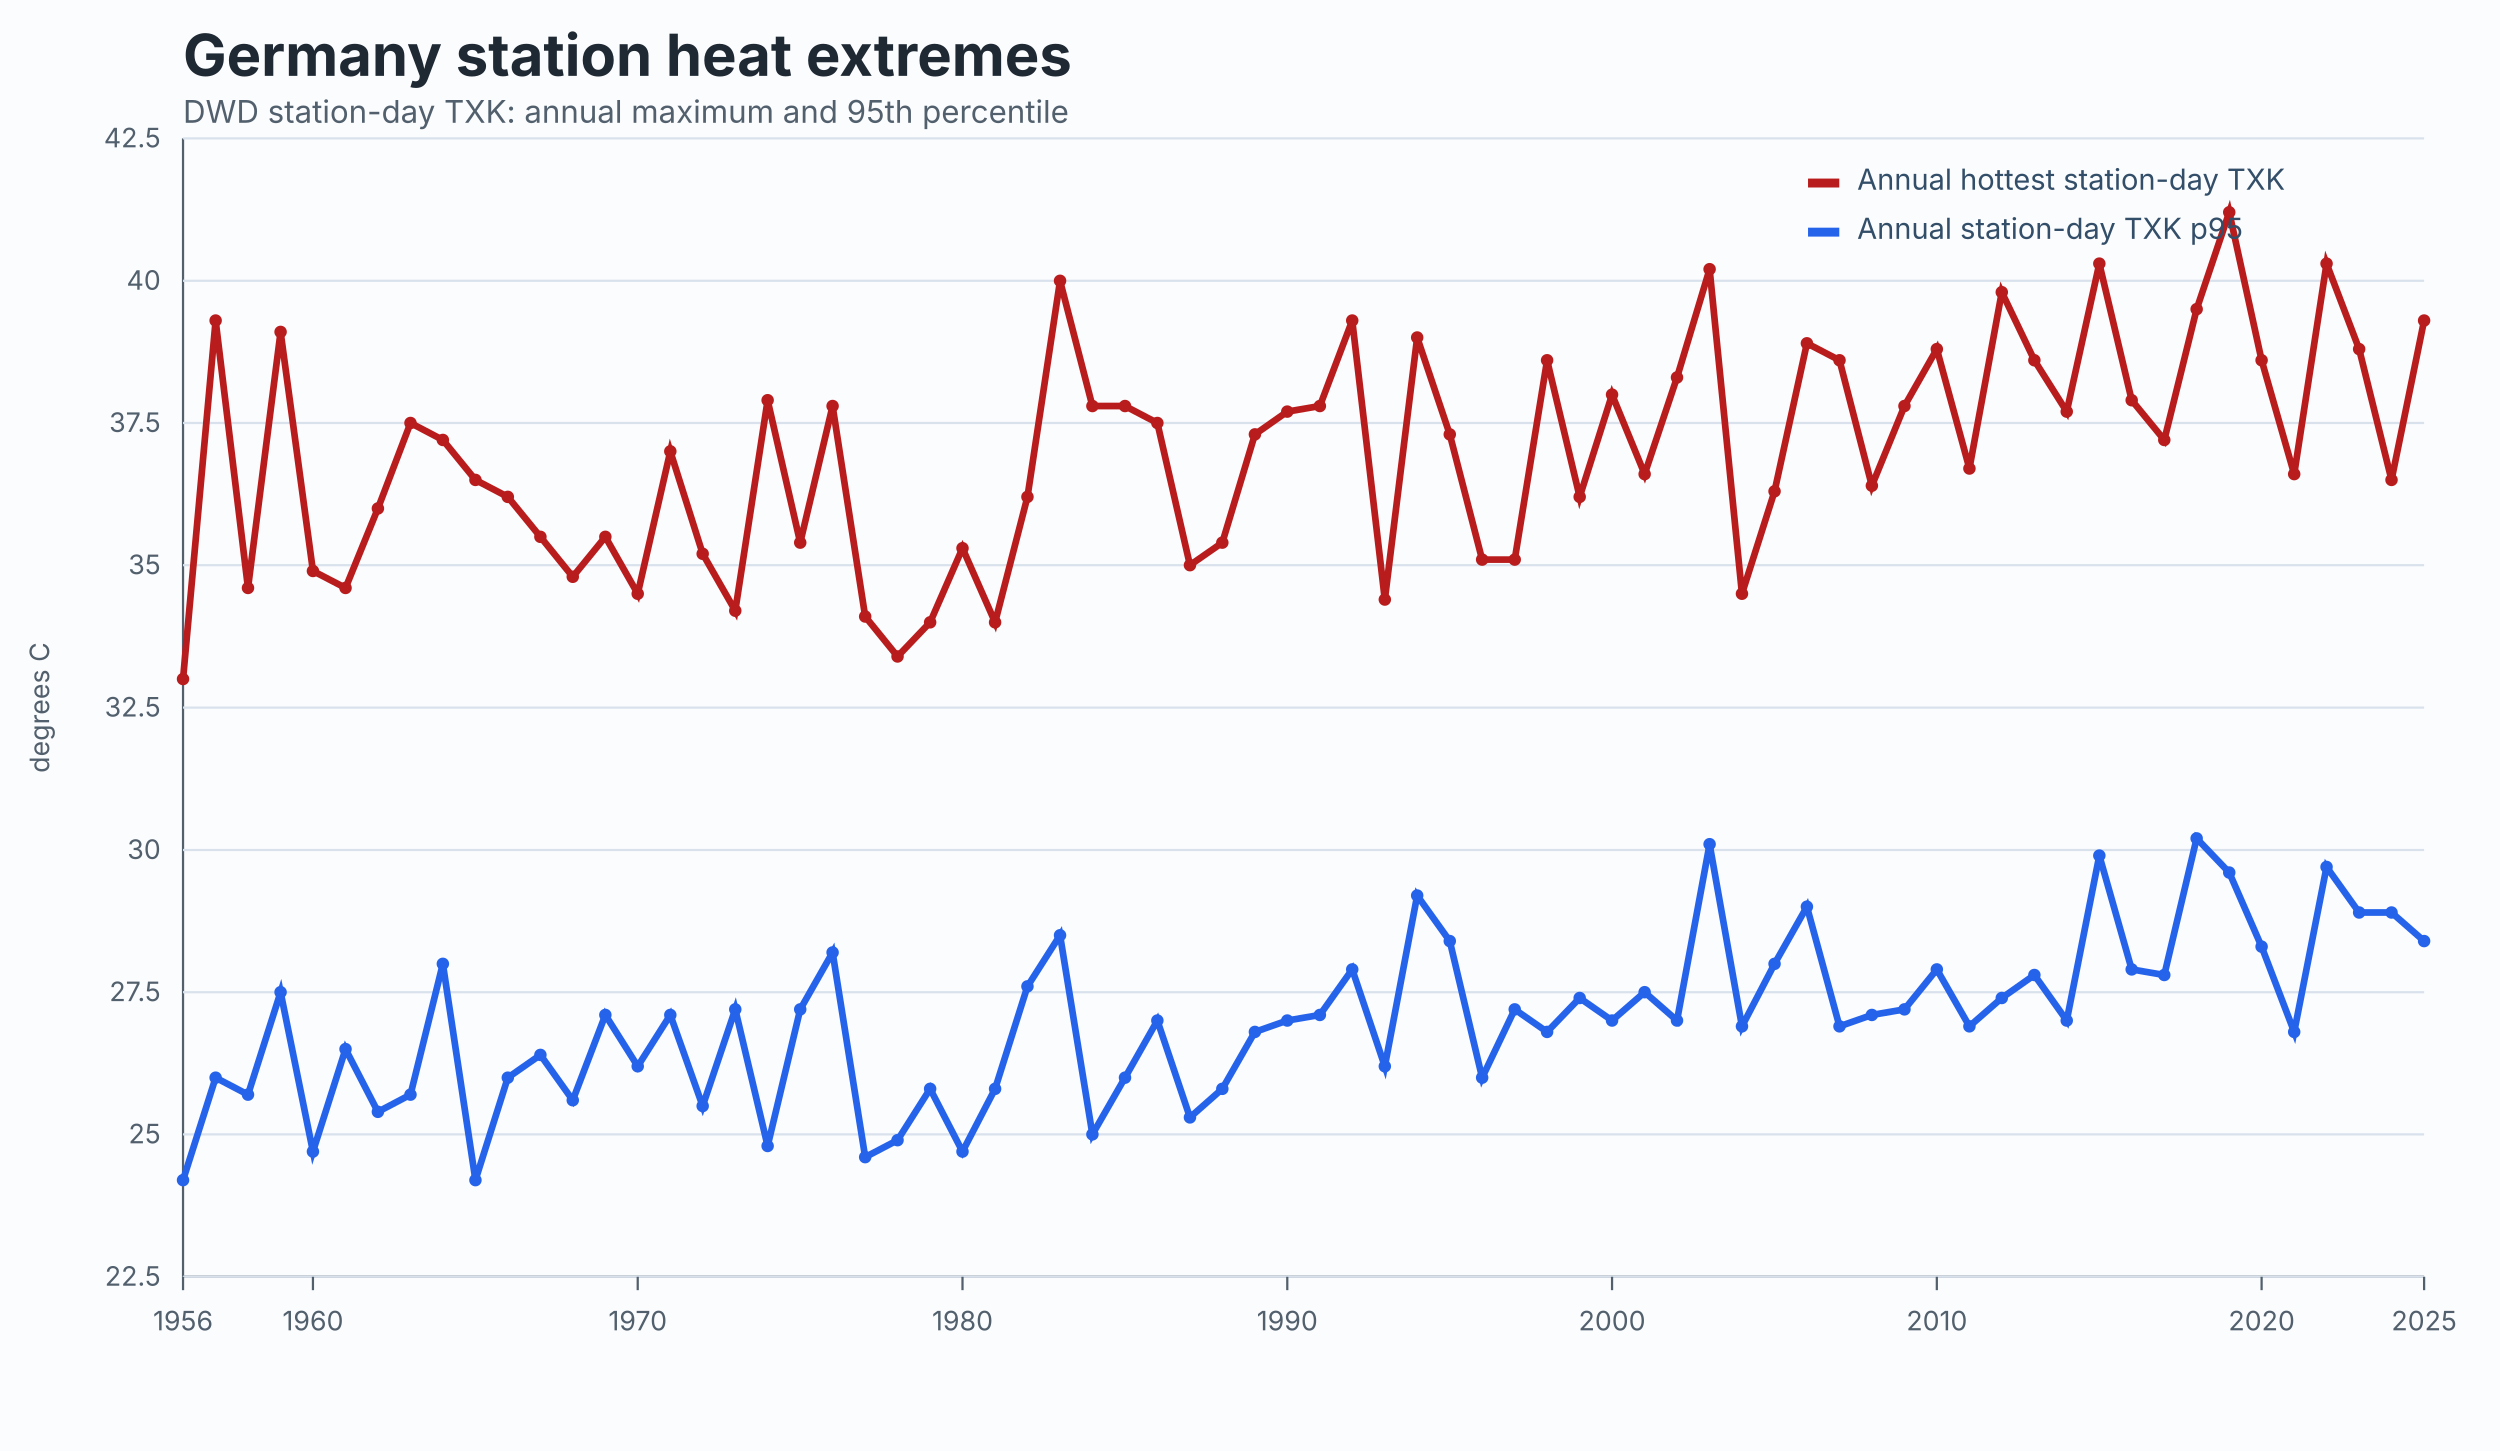
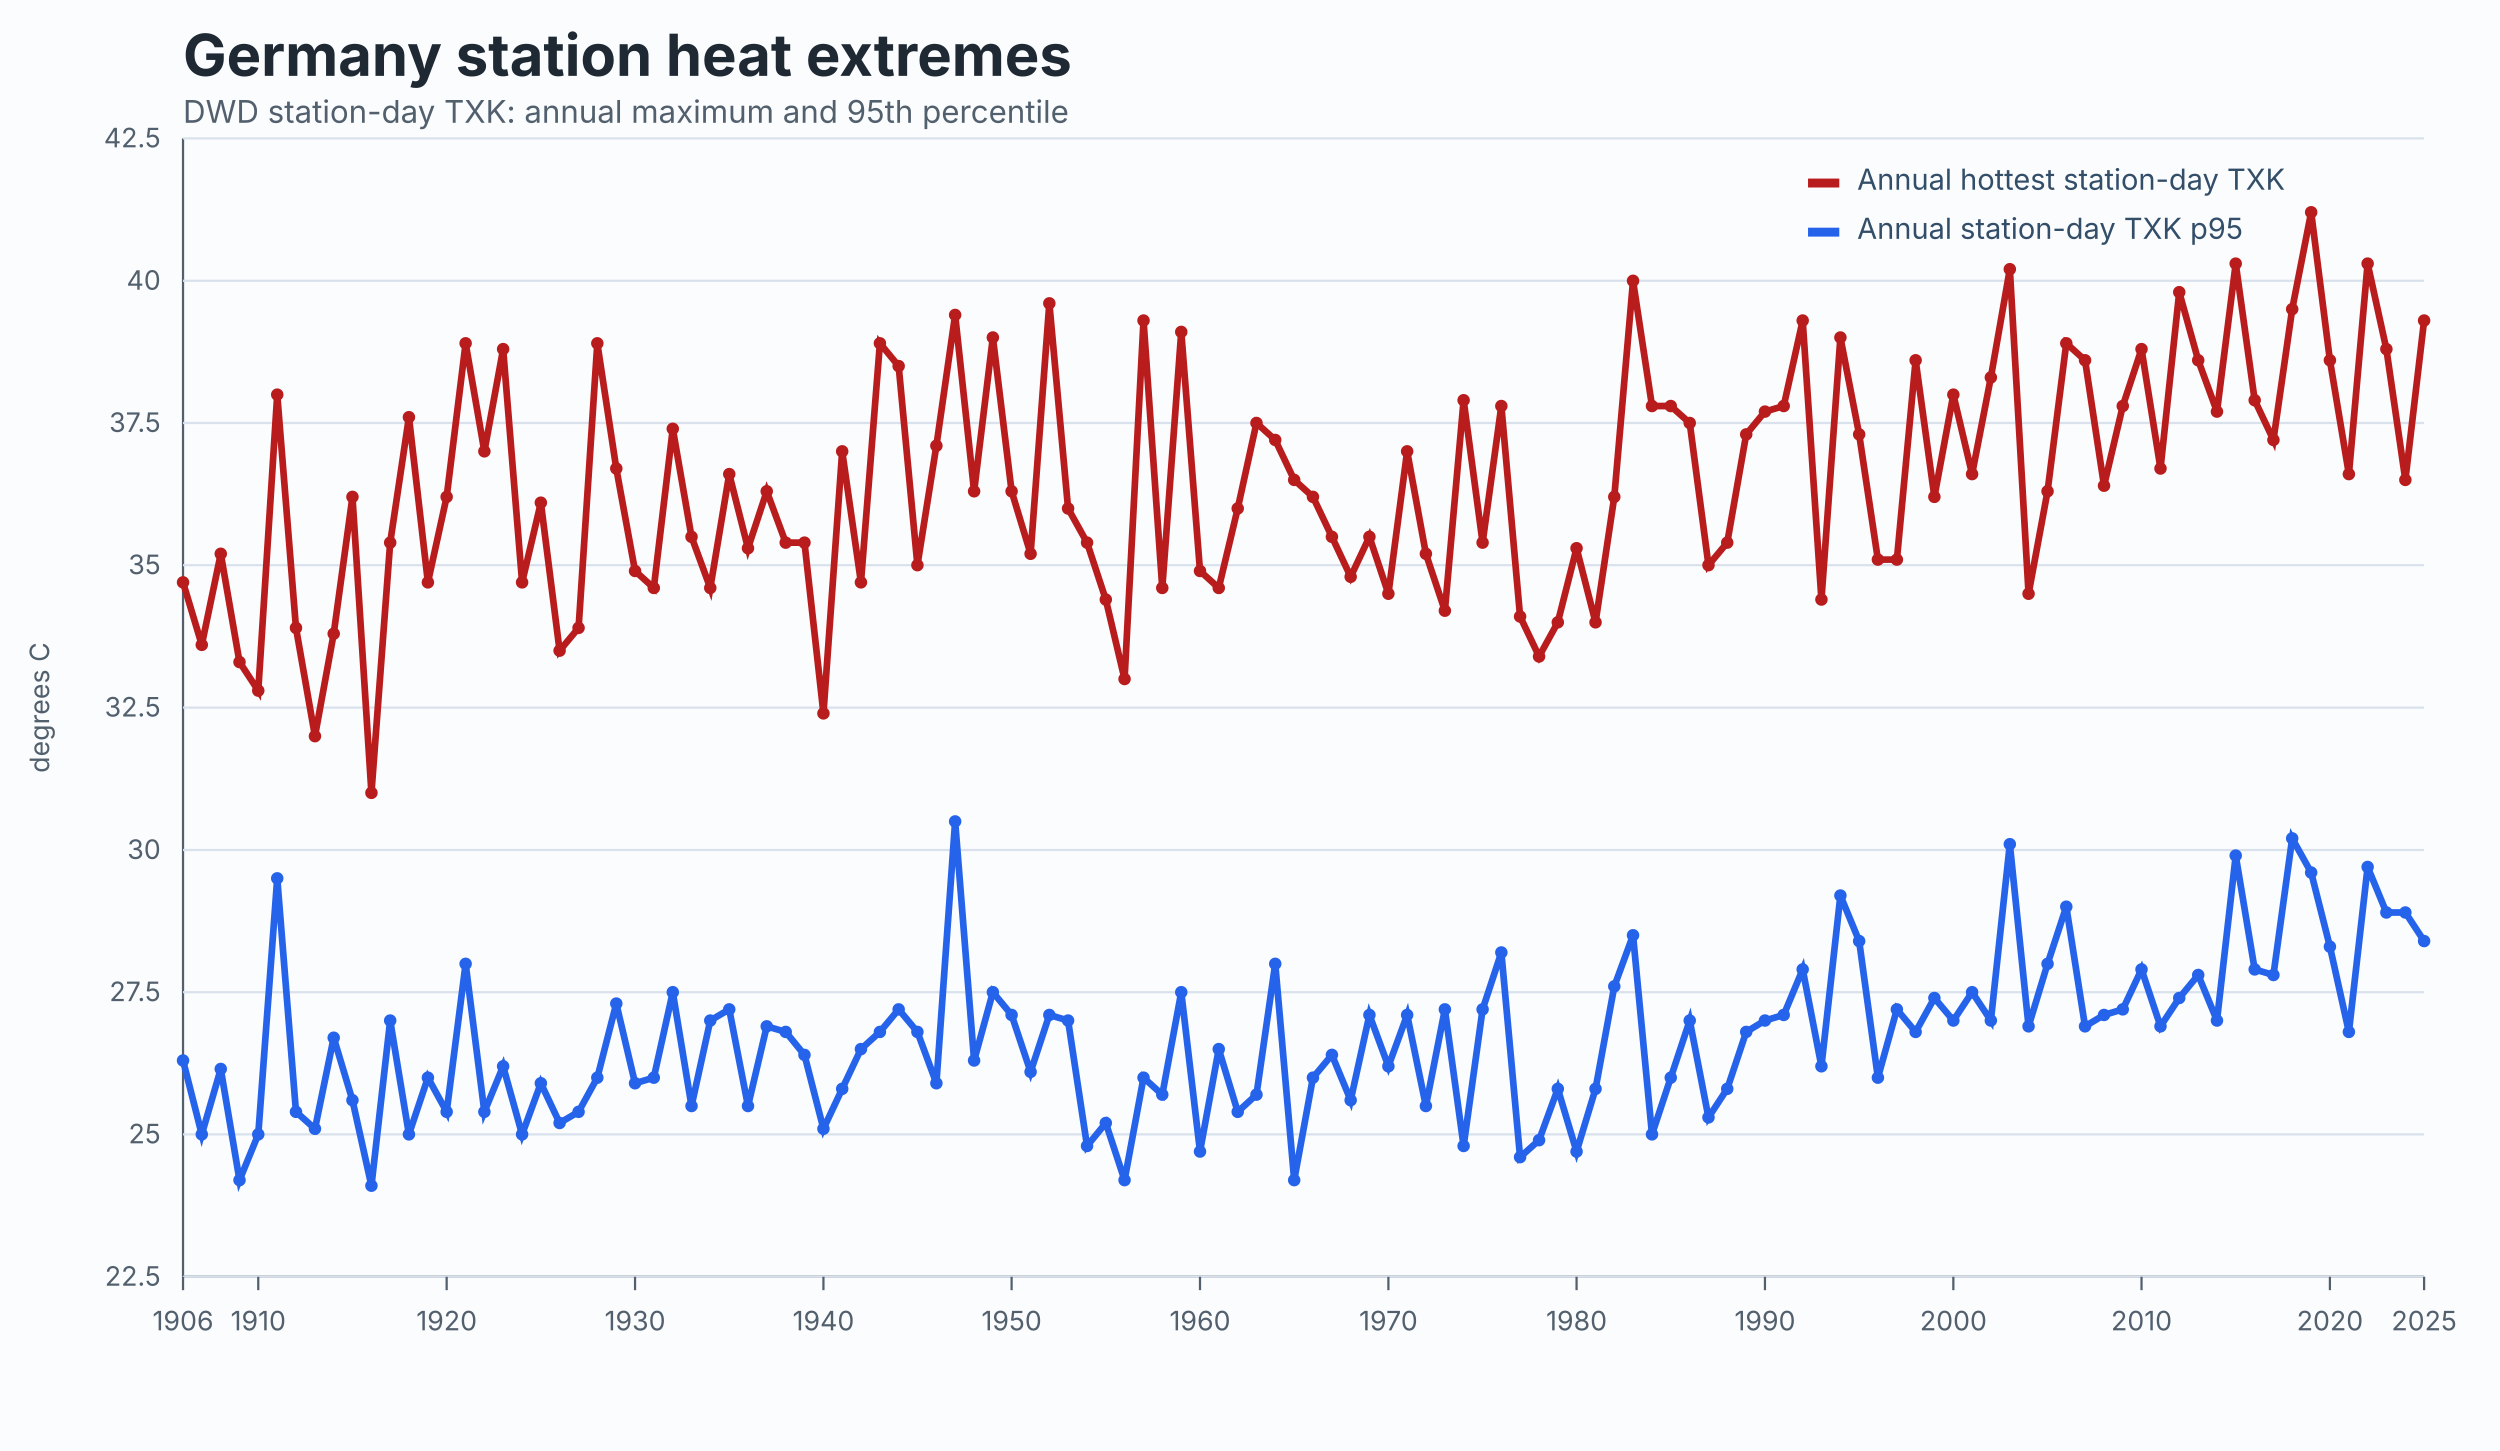
<svg xmlns="http://www.w3.org/2000/svg" width="1120" height="650" viewBox="0 0 1120 650">
  <style>
text{font-family:Inter,Segoe UI,Arial,sans-serif;fill:#1f2933}
.title{font-size:26px;font-weight:700}.subtitle{font-size:14px;fill:#52606d}
.axis{stroke:#52606d;stroke-width:1}.grid{stroke:#d9e2ec;stroke-width:1}
.tick{font-size:12px;fill:#52606d}.legend{font-size:13px;fill:#334e68}
</style>
  <rect width="1120" height="650" fill="#fbfcfe" />
  <text x="82" y="34" class="title">Germany station heat extremes</text>
  <text x="82" y="55" class="subtitle">DWD station-day TXK: annual maximum and 95th percentile</text>
  <line x1="82" y1="572" x2="1086" y2="572" class="axis" />
  <line x1="82" y1="62" x2="82" y2="572" class="axis" />
  <line x1="82" y1="572.0" x2="1086" y2="572.0" class="grid" />
  <text x="72" y="576.0" text-anchor="end" class="tick">22.5</text>
  <line x1="82" y1="508.2" x2="1086" y2="508.2" class="grid" />
  <text x="72" y="512.2" text-anchor="end" class="tick">25</text>
  <line x1="82" y1="444.5" x2="1086" y2="444.5" class="grid" />
  <text x="72" y="448.5" text-anchor="end" class="tick">27.5</text>
  <line x1="82" y1="380.8" x2="1086" y2="380.8" class="grid" />
  <text x="72" y="384.8" text-anchor="end" class="tick">30</text>
  <line x1="82" y1="317.0" x2="1086" y2="317.0" class="grid" />
  <text x="72" y="321.0" text-anchor="end" class="tick">32.5</text>
  <line x1="82" y1="253.2" x2="1086" y2="253.2" class="grid" />
  <text x="72" y="257.2" text-anchor="end" class="tick">35</text>
  <line x1="82" y1="189.5" x2="1086" y2="189.5" class="grid" />
  <text x="72" y="193.5" text-anchor="end" class="tick">37.5</text>
  <line x1="82" y1="125.8" x2="1086" y2="125.8" class="grid" />
  <text x="72" y="129.8" text-anchor="end" class="tick">40</text>
  <line x1="82" y1="62.0" x2="1086" y2="62.0" class="grid" />
  <text x="72" y="66.0" text-anchor="end" class="tick">42.5</text>
  <line x1="82.0" y1="572" x2="82.0" y2="578" class="axis" />
-   <text x="82.0" y="596" text-anchor="middle" class="tick">1956</text>
-   <line x1="140.2" y1="572" x2="140.2" y2="578" class="axis" />
-   <text x="140.2" y="596" text-anchor="middle" class="tick">1960</text>
-   <line x1="285.7" y1="572" x2="285.7" y2="578" class="axis" />
-   <text x="285.7" y="596" text-anchor="middle" class="tick">1970</text>
-   <line x1="431.2" y1="572" x2="431.2" y2="578" class="axis" />
-   <text x="431.2" y="596" text-anchor="middle" class="tick">1980</text>
-   <line x1="576.7" y1="572" x2="576.7" y2="578" class="axis" />
-   <text x="576.7" y="596" text-anchor="middle" class="tick">1990</text>
-   <line x1="722.2" y1="572" x2="722.2" y2="578" class="axis" />
-   <text x="722.2" y="596" text-anchor="middle" class="tick">2000</text>
-   <line x1="867.7" y1="572" x2="867.7" y2="578" class="axis" />
-   <text x="867.7" y="596" text-anchor="middle" class="tick">2010</text>
-   <line x1="1013.2" y1="572" x2="1013.2" y2="578" class="axis" />
-   <text x="1013.2" y="596" text-anchor="middle" class="tick">2020</text>
+   <text x="82.0" y="596" text-anchor="middle" class="tick">1906</text>
+   <line x1="115.7" y1="572" x2="115.7" y2="578" class="axis" />
+   <text x="115.7" y="596" text-anchor="middle" class="tick">1910</text>
+   <line x1="200.1" y1="572" x2="200.1" y2="578" class="axis" />
+   <text x="200.1" y="596" text-anchor="middle" class="tick">1920</text>
+   <line x1="284.5" y1="572" x2="284.5" y2="578" class="axis" />
+   <text x="284.5" y="596" text-anchor="middle" class="tick">1930</text>
+   <line x1="368.9" y1="572" x2="368.9" y2="578" class="axis" />
+   <text x="368.9" y="596" text-anchor="middle" class="tick">1940</text>
+   <line x1="453.2" y1="572" x2="453.2" y2="578" class="axis" />
+   <text x="453.2" y="596" text-anchor="middle" class="tick">1950</text>
+   <line x1="537.6" y1="572" x2="537.6" y2="578" class="axis" />
+   <text x="537.6" y="596" text-anchor="middle" class="tick">1960</text>
+   <line x1="622.0" y1="572" x2="622.0" y2="578" class="axis" />
+   <text x="622.0" y="596" text-anchor="middle" class="tick">1970</text>
+   <line x1="706.3" y1="572" x2="706.3" y2="578" class="axis" />
+   <text x="706.3" y="596" text-anchor="middle" class="tick">1980</text>
+   <line x1="790.7" y1="572" x2="790.7" y2="578" class="axis" />
+   <text x="790.7" y="596" text-anchor="middle" class="tick">1990</text>
+   <line x1="875.1" y1="572" x2="875.1" y2="578" class="axis" />
+   <text x="875.1" y="596" text-anchor="middle" class="tick">2000</text>
+   <line x1="959.4" y1="572" x2="959.4" y2="578" class="axis" />
+   <text x="959.4" y="596" text-anchor="middle" class="tick">2010</text>
+   <line x1="1043.8" y1="572" x2="1043.8" y2="578" class="axis" />
+   <text x="1043.8" y="596" text-anchor="middle" class="tick">2020</text>
  <line x1="1086.0" y1="572" x2="1086.0" y2="578" class="axis" />
  <text x="1086.0" y="596" text-anchor="middle" class="tick">2025</text>
  <text transform="translate(22 317.0) rotate(-90)" text-anchor="middle" class="tick">degrees C</text>
-   <polyline points="82.0,304.2 96.6,143.6 111.1,263.4 125.7,148.7 140.2,255.8 154.8,263.4 169.3,227.8 183.9,189.5 198.4,197.1 213.0,215.0 227.5,222.6 242.1,240.5 256.6,258.4 271.2,240.5 285.7,266.0 300.3,202.2 314.8,248.1 329.4,273.6 343.9,179.3 358.5,243.1 373.0,181.9 387.6,276.2 402.1,294.1 416.7,278.8 431.2,245.6 445.8,278.8 460.3,222.6 474.9,125.8 489.4,181.9 504.0,181.9 518.5,189.5 533.1,253.2 547.6,243.1 562.2,194.6 576.7,184.4 591.3,181.9 605.8,143.6 620.4,268.6 634.9,151.2 649.5,194.6 664.0,250.7 678.6,250.7 693.1,161.4 707.7,222.6 722.2,176.8 736.8,212.4 751.3,169.1 765.9,120.6 780.4,266.0 795.0,220.1 809.5,153.8 824.1,161.4 838.6,217.6 853.2,181.9 867.7,156.4 882.3,209.9 896.8,130.9 911.4,161.4 925.9,184.4 940.5,118.1 955.0,179.3 969.6,197.1 984.1,138.5 998.7,95.1 1013.2,161.4 1027.8,212.4 1042.3,118.1 1056.9,156.4 1071.4,215.0 1086.0,143.6" fill="none" stroke="#b91c1c" stroke-width="3" />
-   <circle cx="82.0" cy="304.2" r="2.8" fill="#b91c1c" />
-   <circle cx="96.6" cy="143.6" r="2.8" fill="#b91c1c" />
-   <circle cx="111.1" cy="263.4" r="2.8" fill="#b91c1c" />
-   <circle cx="125.7" cy="148.7" r="2.8" fill="#b91c1c" />
-   <circle cx="140.2" cy="255.8" r="2.8" fill="#b91c1c" />
-   <circle cx="154.8" cy="263.4" r="2.8" fill="#b91c1c" />
-   <circle cx="169.3" cy="227.8" r="2.8" fill="#b91c1c" />
-   <circle cx="183.9" cy="189.5" r="2.8" fill="#b91c1c" />
-   <circle cx="198.4" cy="197.1" r="2.8" fill="#b91c1c" />
-   <circle cx="213.0" cy="215.0" r="2.8" fill="#b91c1c" />
-   <circle cx="227.5" cy="222.6" r="2.8" fill="#b91c1c" />
-   <circle cx="242.1" cy="240.5" r="2.8" fill="#b91c1c" />
-   <circle cx="256.6" cy="258.4" r="2.8" fill="#b91c1c" />
-   <circle cx="271.2" cy="240.5" r="2.8" fill="#b91c1c" />
-   <circle cx="285.7" cy="266.0" r="2.8" fill="#b91c1c" />
-   <circle cx="300.3" cy="202.2" r="2.8" fill="#b91c1c" />
-   <circle cx="314.8" cy="248.1" r="2.8" fill="#b91c1c" />
-   <circle cx="329.4" cy="273.6" r="2.8" fill="#b91c1c" />
-   <circle cx="343.9" cy="179.3" r="2.8" fill="#b91c1c" />
-   <circle cx="358.5" cy="243.1" r="2.8" fill="#b91c1c" />
-   <circle cx="373.0" cy="181.9" r="2.8" fill="#b91c1c" />
-   <circle cx="387.6" cy="276.2" r="2.8" fill="#b91c1c" />
-   <circle cx="402.1" cy="294.1" r="2.8" fill="#b91c1c" />
-   <circle cx="416.7" cy="278.8" r="2.8" fill="#b91c1c" />
-   <circle cx="431.2" cy="245.6" r="2.8" fill="#b91c1c" />
-   <circle cx="445.8" cy="278.8" r="2.8" fill="#b91c1c" />
-   <circle cx="460.3" cy="222.6" r="2.8" fill="#b91c1c" />
-   <circle cx="474.9" cy="125.8" r="2.8" fill="#b91c1c" />
-   <circle cx="489.4" cy="181.9" r="2.8" fill="#b91c1c" />
-   <circle cx="504.0" cy="181.9" r="2.8" fill="#b91c1c" />
-   <circle cx="518.5" cy="189.5" r="2.8" fill="#b91c1c" />
-   <circle cx="533.1" cy="253.2" r="2.8" fill="#b91c1c" />
-   <circle cx="547.6" cy="243.1" r="2.8" fill="#b91c1c" />
-   <circle cx="562.2" cy="194.6" r="2.8" fill="#b91c1c" />
-   <circle cx="576.7" cy="184.4" r="2.8" fill="#b91c1c" />
-   <circle cx="591.3" cy="181.9" r="2.8" fill="#b91c1c" />
-   <circle cx="605.8" cy="143.6" r="2.8" fill="#b91c1c" />
-   <circle cx="620.4" cy="268.6" r="2.8" fill="#b91c1c" />
-   <circle cx="634.9" cy="151.2" r="2.8" fill="#b91c1c" />
-   <circle cx="649.5" cy="194.6" r="2.8" fill="#b91c1c" />
-   <circle cx="664.0" cy="250.7" r="2.8" fill="#b91c1c" />
-   <circle cx="678.6" cy="250.7" r="2.8" fill="#b91c1c" />
-   <circle cx="693.1" cy="161.4" r="2.8" fill="#b91c1c" />
-   <circle cx="707.7" cy="222.6" r="2.8" fill="#b91c1c" />
-   <circle cx="722.2" cy="176.8" r="2.8" fill="#b91c1c" />
-   <circle cx="736.8" cy="212.4" r="2.8" fill="#b91c1c" />
-   <circle cx="751.3" cy="169.1" r="2.8" fill="#b91c1c" />
-   <circle cx="765.9" cy="120.6" r="2.8" fill="#b91c1c" />
-   <circle cx="780.4" cy="266.0" r="2.8" fill="#b91c1c" />
-   <circle cx="795.0" cy="220.1" r="2.8" fill="#b91c1c" />
-   <circle cx="809.5" cy="153.8" r="2.8" fill="#b91c1c" />
-   <circle cx="824.1" cy="161.4" r="2.8" fill="#b91c1c" />
-   <circle cx="838.6" cy="217.6" r="2.8" fill="#b91c1c" />
-   <circle cx="853.2" cy="181.9" r="2.8" fill="#b91c1c" />
-   <circle cx="867.7" cy="156.4" r="2.8" fill="#b91c1c" />
-   <circle cx="882.3" cy="209.9" r="2.8" fill="#b91c1c" />
-   <circle cx="896.8" cy="130.9" r="2.8" fill="#b91c1c" />
-   <circle cx="911.4" cy="161.4" r="2.8" fill="#b91c1c" />
-   <circle cx="925.9" cy="184.4" r="2.8" fill="#b91c1c" />
-   <circle cx="940.5" cy="118.1" r="2.8" fill="#b91c1c" />
-   <circle cx="955.0" cy="179.3" r="2.8" fill="#b91c1c" />
-   <circle cx="969.6" cy="197.1" r="2.8" fill="#b91c1c" />
-   <circle cx="984.1" cy="138.5" r="2.8" fill="#b91c1c" />
-   <circle cx="998.7" cy="95.1" r="2.8" fill="#b91c1c" />
-   <circle cx="1013.2" cy="161.4" r="2.8" fill="#b91c1c" />
-   <circle cx="1027.8" cy="212.4" r="2.8" fill="#b91c1c" />
-   <circle cx="1042.3" cy="118.1" r="2.8" fill="#b91c1c" />
-   <circle cx="1056.9" cy="156.4" r="2.8" fill="#b91c1c" />
-   <circle cx="1071.4" cy="215.0" r="2.8" fill="#b91c1c" />
+   <polyline points="82.0,260.9 90.4,288.9 98.9,248.1 107.3,296.6 115.7,309.4 124.2,176.8 132.6,281.3 141.1,329.8 149.5,283.9 157.9,222.6 166.4,355.2 174.8,243.1 183.2,186.9 191.7,260.9 200.1,222.6 208.6,153.8 217.0,202.2 225.4,156.4 233.9,260.9 242.3,225.2 250.7,291.5 259.2,281.3 267.6,153.8 276.1,209.9 284.5,255.8 292.9,263.4 301.4,192.1 309.8,240.5 318.2,263.4 326.7,212.4 335.1,245.6 343.5,220.1 352.0,243.1 360.4,243.1 368.9,319.6 377.3,202.2 385.7,260.9 394.2,153.8 402.6,164.0 411.0,253.2 419.5,199.7 427.9,141.1 436.4,220.1 444.8,151.2 453.2,220.1 461.7,248.1 470.1,135.9 478.5,227.8 487.0,243.1 495.4,268.6 503.8,304.2 512.3,143.6 520.7,263.4 529.2,148.7 537.6,255.8 546.0,263.4 554.5,227.8 562.9,189.5 571.3,197.1 579.8,215.0 588.2,222.6 596.7,240.5 605.1,258.4 613.5,240.5 622.0,266.0 630.4,202.2 638.8,248.1 647.3,273.6 655.7,179.3 664.2,243.1 672.6,181.9 681.0,276.2 689.5,294.1 697.9,278.8 706.3,245.6 714.8,278.8 723.2,222.6 731.6,125.8 740.1,181.9 748.5,181.9 757.0,189.5 765.4,253.2 773.8,243.1 782.3,194.6 790.7,184.4 799.1,181.9 807.6,143.6 816.0,268.6 824.5,151.2 832.9,194.6 841.3,250.7 849.8,250.7 858.2,161.4 866.6,222.6 875.1,176.8 883.5,212.4 891.9,169.1 900.4,120.6 908.8,266.0 917.3,220.1 925.7,153.8 934.1,161.4 942.6,217.6 951.0,181.9 959.4,156.4 967.9,209.9 976.3,130.9 984.8,161.4 993.2,184.4 1001.6,118.1 1010.1,179.3 1018.5,197.1 1026.9,138.5 1035.4,95.1 1043.8,161.4 1052.3,212.4 1060.7,118.1 1069.1,156.4 1077.6,215.0 1086.0,143.6" fill="none" stroke="#b91c1c" stroke-width="3" />
+   <circle cx="82.0" cy="260.9" r="2.8" fill="#b91c1c" />
+   <circle cx="90.4" cy="288.9" r="2.8" fill="#b91c1c" />
+   <circle cx="98.9" cy="248.1" r="2.8" fill="#b91c1c" />
+   <circle cx="107.3" cy="296.6" r="2.8" fill="#b91c1c" />
+   <circle cx="115.7" cy="309.4" r="2.8" fill="#b91c1c" />
+   <circle cx="124.2" cy="176.8" r="2.8" fill="#b91c1c" />
+   <circle cx="132.6" cy="281.3" r="2.8" fill="#b91c1c" />
+   <circle cx="141.1" cy="329.8" r="2.8" fill="#b91c1c" />
+   <circle cx="149.5" cy="283.9" r="2.8" fill="#b91c1c" />
+   <circle cx="157.9" cy="222.6" r="2.8" fill="#b91c1c" />
+   <circle cx="166.4" cy="355.2" r="2.8" fill="#b91c1c" />
+   <circle cx="174.8" cy="243.1" r="2.8" fill="#b91c1c" />
+   <circle cx="183.2" cy="186.9" r="2.8" fill="#b91c1c" />
+   <circle cx="191.7" cy="260.9" r="2.8" fill="#b91c1c" />
+   <circle cx="200.1" cy="222.6" r="2.8" fill="#b91c1c" />
+   <circle cx="208.6" cy="153.8" r="2.8" fill="#b91c1c" />
+   <circle cx="217.0" cy="202.2" r="2.8" fill="#b91c1c" />
+   <circle cx="225.4" cy="156.4" r="2.8" fill="#b91c1c" />
+   <circle cx="233.9" cy="260.9" r="2.8" fill="#b91c1c" />
+   <circle cx="242.3" cy="225.2" r="2.8" fill="#b91c1c" />
+   <circle cx="250.7" cy="291.5" r="2.8" fill="#b91c1c" />
+   <circle cx="259.2" cy="281.3" r="2.8" fill="#b91c1c" />
+   <circle cx="267.6" cy="153.8" r="2.8" fill="#b91c1c" />
+   <circle cx="276.1" cy="209.9" r="2.8" fill="#b91c1c" />
+   <circle cx="284.5" cy="255.8" r="2.8" fill="#b91c1c" />
+   <circle cx="292.9" cy="263.4" r="2.8" fill="#b91c1c" />
+   <circle cx="301.4" cy="192.1" r="2.8" fill="#b91c1c" />
+   <circle cx="309.8" cy="240.5" r="2.8" fill="#b91c1c" />
+   <circle cx="318.2" cy="263.4" r="2.8" fill="#b91c1c" />
+   <circle cx="326.7" cy="212.4" r="2.8" fill="#b91c1c" />
+   <circle cx="335.1" cy="245.6" r="2.8" fill="#b91c1c" />
+   <circle cx="343.5" cy="220.1" r="2.8" fill="#b91c1c" />
+   <circle cx="352.0" cy="243.1" r="2.8" fill="#b91c1c" />
+   <circle cx="360.4" cy="243.1" r="2.8" fill="#b91c1c" />
+   <circle cx="368.9" cy="319.6" r="2.8" fill="#b91c1c" />
+   <circle cx="377.3" cy="202.2" r="2.8" fill="#b91c1c" />
+   <circle cx="385.7" cy="260.9" r="2.8" fill="#b91c1c" />
+   <circle cx="394.2" cy="153.8" r="2.8" fill="#b91c1c" />
+   <circle cx="402.6" cy="164.0" r="2.8" fill="#b91c1c" />
+   <circle cx="411.0" cy="253.2" r="2.8" fill="#b91c1c" />
+   <circle cx="419.5" cy="199.7" r="2.8" fill="#b91c1c" />
+   <circle cx="427.9" cy="141.1" r="2.8" fill="#b91c1c" />
+   <circle cx="436.4" cy="220.1" r="2.8" fill="#b91c1c" />
+   <circle cx="444.8" cy="151.2" r="2.8" fill="#b91c1c" />
+   <circle cx="453.2" cy="220.1" r="2.8" fill="#b91c1c" />
+   <circle cx="461.7" cy="248.1" r="2.8" fill="#b91c1c" />
+   <circle cx="470.1" cy="135.9" r="2.8" fill="#b91c1c" />
+   <circle cx="478.5" cy="227.8" r="2.8" fill="#b91c1c" />
+   <circle cx="487.0" cy="243.1" r="2.8" fill="#b91c1c" />
+   <circle cx="495.4" cy="268.6" r="2.8" fill="#b91c1c" />
+   <circle cx="503.8" cy="304.2" r="2.8" fill="#b91c1c" />
+   <circle cx="512.3" cy="143.6" r="2.8" fill="#b91c1c" />
+   <circle cx="520.7" cy="263.4" r="2.8" fill="#b91c1c" />
+   <circle cx="529.2" cy="148.7" r="2.8" fill="#b91c1c" />
+   <circle cx="537.6" cy="255.8" r="2.8" fill="#b91c1c" />
+   <circle cx="546.0" cy="263.4" r="2.8" fill="#b91c1c" />
+   <circle cx="554.5" cy="227.8" r="2.8" fill="#b91c1c" />
+   <circle cx="562.9" cy="189.5" r="2.8" fill="#b91c1c" />
+   <circle cx="571.3" cy="197.1" r="2.8" fill="#b91c1c" />
+   <circle cx="579.8" cy="215.0" r="2.8" fill="#b91c1c" />
+   <circle cx="588.2" cy="222.6" r="2.8" fill="#b91c1c" />
+   <circle cx="596.7" cy="240.5" r="2.8" fill="#b91c1c" />
+   <circle cx="605.1" cy="258.4" r="2.8" fill="#b91c1c" />
+   <circle cx="613.5" cy="240.5" r="2.8" fill="#b91c1c" />
+   <circle cx="622.0" cy="266.0" r="2.8" fill="#b91c1c" />
+   <circle cx="630.4" cy="202.2" r="2.8" fill="#b91c1c" />
+   <circle cx="638.8" cy="248.1" r="2.8" fill="#b91c1c" />
+   <circle cx="647.3" cy="273.6" r="2.8" fill="#b91c1c" />
+   <circle cx="655.7" cy="179.3" r="2.8" fill="#b91c1c" />
+   <circle cx="664.2" cy="243.1" r="2.8" fill="#b91c1c" />
+   <circle cx="672.6" cy="181.9" r="2.8" fill="#b91c1c" />
+   <circle cx="681.0" cy="276.2" r="2.8" fill="#b91c1c" />
+   <circle cx="689.5" cy="294.1" r="2.8" fill="#b91c1c" />
+   <circle cx="697.9" cy="278.8" r="2.8" fill="#b91c1c" />
+   <circle cx="706.3" cy="245.6" r="2.8" fill="#b91c1c" />
+   <circle cx="714.8" cy="278.8" r="2.8" fill="#b91c1c" />
+   <circle cx="723.2" cy="222.6" r="2.8" fill="#b91c1c" />
+   <circle cx="731.6" cy="125.8" r="2.8" fill="#b91c1c" />
+   <circle cx="740.1" cy="181.9" r="2.8" fill="#b91c1c" />
+   <circle cx="748.5" cy="181.9" r="2.8" fill="#b91c1c" />
+   <circle cx="757.0" cy="189.5" r="2.8" fill="#b91c1c" />
+   <circle cx="765.4" cy="253.2" r="2.8" fill="#b91c1c" />
+   <circle cx="773.8" cy="243.1" r="2.8" fill="#b91c1c" />
+   <circle cx="782.3" cy="194.6" r="2.8" fill="#b91c1c" />
+   <circle cx="790.7" cy="184.4" r="2.8" fill="#b91c1c" />
+   <circle cx="799.1" cy="181.9" r="2.8" fill="#b91c1c" />
+   <circle cx="807.6" cy="143.6" r="2.8" fill="#b91c1c" />
+   <circle cx="816.0" cy="268.6" r="2.8" fill="#b91c1c" />
+   <circle cx="824.5" cy="151.2" r="2.8" fill="#b91c1c" />
+   <circle cx="832.9" cy="194.6" r="2.8" fill="#b91c1c" />
+   <circle cx="841.3" cy="250.7" r="2.8" fill="#b91c1c" />
+   <circle cx="849.8" cy="250.7" r="2.8" fill="#b91c1c" />
+   <circle cx="858.2" cy="161.4" r="2.8" fill="#b91c1c" />
+   <circle cx="866.6" cy="222.6" r="2.8" fill="#b91c1c" />
+   <circle cx="875.1" cy="176.8" r="2.8" fill="#b91c1c" />
+   <circle cx="883.5" cy="212.4" r="2.8" fill="#b91c1c" />
+   <circle cx="891.9" cy="169.1" r="2.8" fill="#b91c1c" />
+   <circle cx="900.4" cy="120.6" r="2.8" fill="#b91c1c" />
+   <circle cx="908.8" cy="266.0" r="2.8" fill="#b91c1c" />
+   <circle cx="917.3" cy="220.1" r="2.8" fill="#b91c1c" />
+   <circle cx="925.7" cy="153.8" r="2.8" fill="#b91c1c" />
+   <circle cx="934.1" cy="161.4" r="2.8" fill="#b91c1c" />
+   <circle cx="942.6" cy="217.6" r="2.8" fill="#b91c1c" />
+   <circle cx="951.0" cy="181.9" r="2.8" fill="#b91c1c" />
+   <circle cx="959.4" cy="156.4" r="2.8" fill="#b91c1c" />
+   <circle cx="967.9" cy="209.9" r="2.8" fill="#b91c1c" />
+   <circle cx="976.3" cy="130.9" r="2.8" fill="#b91c1c" />
+   <circle cx="984.8" cy="161.4" r="2.8" fill="#b91c1c" />
+   <circle cx="993.2" cy="184.4" r="2.8" fill="#b91c1c" />
+   <circle cx="1001.6" cy="118.1" r="2.8" fill="#b91c1c" />
+   <circle cx="1010.1" cy="179.3" r="2.8" fill="#b91c1c" />
+   <circle cx="1018.5" cy="197.1" r="2.8" fill="#b91c1c" />
+   <circle cx="1026.9" cy="138.5" r="2.8" fill="#b91c1c" />
+   <circle cx="1035.4" cy="95.1" r="2.8" fill="#b91c1c" />
+   <circle cx="1043.8" cy="161.4" r="2.8" fill="#b91c1c" />
+   <circle cx="1052.3" cy="212.4" r="2.8" fill="#b91c1c" />
+   <circle cx="1060.7" cy="118.1" r="2.8" fill="#b91c1c" />
+   <circle cx="1069.1" cy="156.4" r="2.8" fill="#b91c1c" />
+   <circle cx="1077.6" cy="215.0" r="2.8" fill="#b91c1c" />
  <circle cx="1086.0" cy="143.6" r="2.8" fill="#b91c1c" />
  <rect x="810" y="80" width="14" height="4" fill="#b91c1c" />
  <text x="832" y="85" class="legend">Annual hottest station-day TXK</text>
-   <polyline points="82.0,528.7 96.6,482.8 111.1,490.4 125.7,444.5 140.2,515.9 154.8,470.0 169.3,498.1 183.9,490.4 198.4,431.8 213.0,528.7 227.5,482.8 242.1,472.6 256.6,492.9 271.2,454.7 285.7,477.7 300.3,454.7 314.8,495.5 329.4,452.2 343.9,513.4 358.5,452.2 373.0,426.7 387.6,518.4 402.1,510.8 416.7,487.8 431.2,515.9 445.8,487.8 460.3,441.9 474.9,419.0 489.4,508.2 504.0,482.8 518.5,457.2 533.1,500.6 547.6,487.8 562.2,462.3 576.7,457.2 591.3,454.7 605.8,434.3 620.4,477.7 634.9,401.2 649.5,421.6 664.0,482.8 678.6,452.2 693.1,462.3 707.7,447.1 722.2,457.2 736.8,444.5 751.3,457.2 765.9,378.2 780.4,459.8 795.0,431.8 809.5,406.2 824.1,459.8 838.6,454.7 853.2,452.2 867.7,434.3 882.3,459.8 896.8,447.1 911.4,436.8 925.9,457.2 940.5,383.3 955.0,434.3 969.6,436.8 984.1,375.6 998.7,390.9 1013.2,424.1 1027.8,462.3 1042.3,388.4 1056.9,408.8 1071.4,408.8 1086.0,421.6" fill="none" stroke="#2563eb" stroke-width="3" />
-   <circle cx="82.0" cy="528.7" r="2.8" fill="#2563eb" />
-   <circle cx="96.6" cy="482.8" r="2.8" fill="#2563eb" />
-   <circle cx="111.1" cy="490.4" r="2.8" fill="#2563eb" />
-   <circle cx="125.7" cy="444.5" r="2.8" fill="#2563eb" />
-   <circle cx="140.2" cy="515.9" r="2.8" fill="#2563eb" />
-   <circle cx="154.8" cy="470.0" r="2.8" fill="#2563eb" />
-   <circle cx="169.3" cy="498.1" r="2.8" fill="#2563eb" />
-   <circle cx="183.9" cy="490.4" r="2.8" fill="#2563eb" />
-   <circle cx="198.4" cy="431.8" r="2.8" fill="#2563eb" />
-   <circle cx="213.0" cy="528.7" r="2.8" fill="#2563eb" />
-   <circle cx="227.5" cy="482.8" r="2.8" fill="#2563eb" />
-   <circle cx="242.1" cy="472.6" r="2.8" fill="#2563eb" />
-   <circle cx="256.6" cy="492.9" r="2.8" fill="#2563eb" />
-   <circle cx="271.2" cy="454.7" r="2.8" fill="#2563eb" />
-   <circle cx="285.7" cy="477.7" r="2.8" fill="#2563eb" />
-   <circle cx="300.3" cy="454.7" r="2.8" fill="#2563eb" />
-   <circle cx="314.8" cy="495.5" r="2.8" fill="#2563eb" />
-   <circle cx="329.4" cy="452.2" r="2.8" fill="#2563eb" />
-   <circle cx="343.9" cy="513.4" r="2.8" fill="#2563eb" />
-   <circle cx="358.5" cy="452.2" r="2.8" fill="#2563eb" />
-   <circle cx="373.0" cy="426.7" r="2.8" fill="#2563eb" />
-   <circle cx="387.6" cy="518.4" r="2.8" fill="#2563eb" />
-   <circle cx="402.1" cy="510.8" r="2.8" fill="#2563eb" />
-   <circle cx="416.7" cy="487.8" r="2.8" fill="#2563eb" />
-   <circle cx="431.2" cy="515.9" r="2.8" fill="#2563eb" />
-   <circle cx="445.8" cy="487.8" r="2.8" fill="#2563eb" />
-   <circle cx="460.3" cy="441.9" r="2.8" fill="#2563eb" />
-   <circle cx="474.9" cy="419.0" r="2.8" fill="#2563eb" />
-   <circle cx="489.4" cy="508.2" r="2.8" fill="#2563eb" />
-   <circle cx="504.0" cy="482.8" r="2.8" fill="#2563eb" />
-   <circle cx="518.5" cy="457.2" r="2.8" fill="#2563eb" />
-   <circle cx="533.1" cy="500.6" r="2.8" fill="#2563eb" />
-   <circle cx="547.6" cy="487.8" r="2.8" fill="#2563eb" />
-   <circle cx="562.2" cy="462.3" r="2.8" fill="#2563eb" />
-   <circle cx="576.7" cy="457.2" r="2.8" fill="#2563eb" />
-   <circle cx="591.3" cy="454.7" r="2.8" fill="#2563eb" />
-   <circle cx="605.8" cy="434.3" r="2.8" fill="#2563eb" />
-   <circle cx="620.4" cy="477.7" r="2.8" fill="#2563eb" />
-   <circle cx="634.9" cy="401.2" r="2.8" fill="#2563eb" />
-   <circle cx="649.5" cy="421.6" r="2.8" fill="#2563eb" />
-   <circle cx="664.0" cy="482.8" r="2.8" fill="#2563eb" />
-   <circle cx="678.6" cy="452.2" r="2.8" fill="#2563eb" />
-   <circle cx="693.1" cy="462.3" r="2.8" fill="#2563eb" />
-   <circle cx="707.7" cy="447.1" r="2.8" fill="#2563eb" />
-   <circle cx="722.2" cy="457.2" r="2.8" fill="#2563eb" />
-   <circle cx="736.8" cy="444.5" r="2.8" fill="#2563eb" />
-   <circle cx="751.3" cy="457.2" r="2.8" fill="#2563eb" />
-   <circle cx="765.9" cy="378.2" r="2.8" fill="#2563eb" />
-   <circle cx="780.4" cy="459.8" r="2.8" fill="#2563eb" />
-   <circle cx="795.0" cy="431.8" r="2.8" fill="#2563eb" />
-   <circle cx="809.5" cy="406.2" r="2.8" fill="#2563eb" />
-   <circle cx="824.1" cy="459.8" r="2.8" fill="#2563eb" />
-   <circle cx="838.6" cy="454.7" r="2.8" fill="#2563eb" />
-   <circle cx="853.2" cy="452.2" r="2.8" fill="#2563eb" />
-   <circle cx="867.7" cy="434.3" r="2.8" fill="#2563eb" />
-   <circle cx="882.3" cy="459.8" r="2.8" fill="#2563eb" />
-   <circle cx="896.8" cy="447.1" r="2.8" fill="#2563eb" />
-   <circle cx="911.4" cy="436.8" r="2.8" fill="#2563eb" />
-   <circle cx="925.9" cy="457.2" r="2.8" fill="#2563eb" />
-   <circle cx="940.5" cy="383.3" r="2.8" fill="#2563eb" />
-   <circle cx="955.0" cy="434.3" r="2.8" fill="#2563eb" />
-   <circle cx="969.6" cy="436.8" r="2.8" fill="#2563eb" />
-   <circle cx="984.1" cy="375.6" r="2.8" fill="#2563eb" />
-   <circle cx="998.7" cy="390.9" r="2.8" fill="#2563eb" />
-   <circle cx="1013.2" cy="424.1" r="2.8" fill="#2563eb" />
-   <circle cx="1027.8" cy="462.3" r="2.8" fill="#2563eb" />
-   <circle cx="1042.3" cy="388.4" r="2.8" fill="#2563eb" />
-   <circle cx="1056.9" cy="408.8" r="2.8" fill="#2563eb" />
-   <circle cx="1071.4" cy="408.8" r="2.8" fill="#2563eb" />
+   <polyline points="82.0,475.1 90.4,508.2 98.9,478.9 107.3,528.7 115.7,508.2 124.2,393.5 132.6,498.1 141.1,505.7 149.5,464.9 157.9,492.9 166.4,531.2 174.8,457.2 183.2,508.2 191.7,482.8 200.1,498.1 208.6,431.8 217.0,498.1 225.4,477.7 233.9,508.2 242.3,485.3 250.7,503.1 259.2,498.1 267.6,482.8 276.1,449.6 284.5,485.3 292.9,482.8 301.4,444.5 309.8,495.5 318.2,457.2 326.7,452.2 335.1,495.5 343.5,459.8 352.0,462.3 360.4,472.6 368.9,505.7 377.3,487.8 385.7,470.0 394.2,462.3 402.6,452.2 411.0,462.3 419.5,485.3 427.9,368.0 436.4,475.1 444.8,444.5 453.2,454.7 461.7,480.2 470.1,454.7 478.5,457.2 487.0,513.4 495.4,503.1 503.8,528.7 512.3,482.8 520.7,490.4 529.2,444.5 537.6,515.9 546.0,470.0 554.5,498.1 562.9,490.4 571.3,431.8 579.8,528.7 588.2,482.8 596.7,472.6 605.1,492.9 613.5,454.7 622.0,477.7 630.4,454.7 638.8,495.5 647.3,452.2 655.7,513.4 664.2,452.2 672.6,426.7 681.0,518.4 689.5,510.8 697.9,487.8 706.3,515.9 714.8,487.8 723.2,441.9 731.6,419.0 740.1,508.2 748.5,482.8 757.0,457.2 765.4,500.6 773.8,487.8 782.3,462.3 790.7,457.2 799.1,454.7 807.6,434.3 816.0,477.7 824.5,401.2 832.9,421.6 841.3,482.8 849.8,452.2 858.2,462.3 866.6,447.1 875.1,457.2 883.5,444.5 891.9,457.2 900.4,378.2 908.8,459.8 917.3,431.8 925.7,406.2 934.1,459.8 942.6,454.7 951.0,452.2 959.4,434.3 967.9,459.8 976.3,447.1 984.8,436.8 993.2,457.2 1001.6,383.3 1010.1,434.3 1018.5,436.8 1026.9,375.6 1035.4,390.9 1043.8,424.1 1052.3,462.3 1060.7,388.4 1069.1,408.8 1077.6,408.8 1086.0,421.6" fill="none" stroke="#2563eb" stroke-width="3" />
+   <circle cx="82.0" cy="475.1" r="2.8" fill="#2563eb" />
+   <circle cx="90.4" cy="508.2" r="2.8" fill="#2563eb" />
+   <circle cx="98.9" cy="478.9" r="2.8" fill="#2563eb" />
+   <circle cx="107.3" cy="528.7" r="2.8" fill="#2563eb" />
+   <circle cx="115.7" cy="508.2" r="2.8" fill="#2563eb" />
+   <circle cx="124.2" cy="393.5" r="2.8" fill="#2563eb" />
+   <circle cx="132.6" cy="498.1" r="2.8" fill="#2563eb" />
+   <circle cx="141.1" cy="505.7" r="2.8" fill="#2563eb" />
+   <circle cx="149.5" cy="464.9" r="2.8" fill="#2563eb" />
+   <circle cx="157.9" cy="492.9" r="2.8" fill="#2563eb" />
+   <circle cx="166.4" cy="531.2" r="2.8" fill="#2563eb" />
+   <circle cx="174.8" cy="457.2" r="2.8" fill="#2563eb" />
+   <circle cx="183.2" cy="508.2" r="2.8" fill="#2563eb" />
+   <circle cx="191.7" cy="482.8" r="2.8" fill="#2563eb" />
+   <circle cx="200.1" cy="498.1" r="2.8" fill="#2563eb" />
+   <circle cx="208.6" cy="431.8" r="2.8" fill="#2563eb" />
+   <circle cx="217.0" cy="498.1" r="2.8" fill="#2563eb" />
+   <circle cx="225.4" cy="477.7" r="2.8" fill="#2563eb" />
+   <circle cx="233.9" cy="508.2" r="2.8" fill="#2563eb" />
+   <circle cx="242.3" cy="485.3" r="2.8" fill="#2563eb" />
+   <circle cx="250.7" cy="503.1" r="2.8" fill="#2563eb" />
+   <circle cx="259.2" cy="498.1" r="2.8" fill="#2563eb" />
+   <circle cx="267.6" cy="482.8" r="2.8" fill="#2563eb" />
+   <circle cx="276.1" cy="449.6" r="2.8" fill="#2563eb" />
+   <circle cx="284.5" cy="485.3" r="2.8" fill="#2563eb" />
+   <circle cx="292.9" cy="482.8" r="2.8" fill="#2563eb" />
+   <circle cx="301.4" cy="444.5" r="2.8" fill="#2563eb" />
+   <circle cx="309.8" cy="495.5" r="2.8" fill="#2563eb" />
+   <circle cx="318.2" cy="457.2" r="2.8" fill="#2563eb" />
+   <circle cx="326.7" cy="452.2" r="2.8" fill="#2563eb" />
+   <circle cx="335.1" cy="495.5" r="2.8" fill="#2563eb" />
+   <circle cx="343.5" cy="459.8" r="2.8" fill="#2563eb" />
+   <circle cx="352.0" cy="462.3" r="2.8" fill="#2563eb" />
+   <circle cx="360.4" cy="472.6" r="2.8" fill="#2563eb" />
+   <circle cx="368.9" cy="505.7" r="2.8" fill="#2563eb" />
+   <circle cx="377.3" cy="487.8" r="2.8" fill="#2563eb" />
+   <circle cx="385.7" cy="470.0" r="2.8" fill="#2563eb" />
+   <circle cx="394.2" cy="462.3" r="2.8" fill="#2563eb" />
+   <circle cx="402.6" cy="452.2" r="2.8" fill="#2563eb" />
+   <circle cx="411.0" cy="462.3" r="2.8" fill="#2563eb" />
+   <circle cx="419.5" cy="485.3" r="2.8" fill="#2563eb" />
+   <circle cx="427.9" cy="368.0" r="2.8" fill="#2563eb" />
+   <circle cx="436.4" cy="475.1" r="2.8" fill="#2563eb" />
+   <circle cx="444.8" cy="444.5" r="2.8" fill="#2563eb" />
+   <circle cx="453.2" cy="454.7" r="2.8" fill="#2563eb" />
+   <circle cx="461.7" cy="480.2" r="2.8" fill="#2563eb" />
+   <circle cx="470.1" cy="454.7" r="2.8" fill="#2563eb" />
+   <circle cx="478.5" cy="457.2" r="2.8" fill="#2563eb" />
+   <circle cx="487.0" cy="513.4" r="2.8" fill="#2563eb" />
+   <circle cx="495.4" cy="503.1" r="2.8" fill="#2563eb" />
+   <circle cx="503.8" cy="528.7" r="2.8" fill="#2563eb" />
+   <circle cx="512.3" cy="482.8" r="2.8" fill="#2563eb" />
+   <circle cx="520.7" cy="490.4" r="2.8" fill="#2563eb" />
+   <circle cx="529.2" cy="444.5" r="2.8" fill="#2563eb" />
+   <circle cx="537.6" cy="515.9" r="2.8" fill="#2563eb" />
+   <circle cx="546.0" cy="470.0" r="2.8" fill="#2563eb" />
+   <circle cx="554.5" cy="498.1" r="2.8" fill="#2563eb" />
+   <circle cx="562.9" cy="490.4" r="2.8" fill="#2563eb" />
+   <circle cx="571.3" cy="431.8" r="2.8" fill="#2563eb" />
+   <circle cx="579.8" cy="528.7" r="2.8" fill="#2563eb" />
+   <circle cx="588.2" cy="482.8" r="2.8" fill="#2563eb" />
+   <circle cx="596.7" cy="472.6" r="2.8" fill="#2563eb" />
+   <circle cx="605.1" cy="492.9" r="2.8" fill="#2563eb" />
+   <circle cx="613.5" cy="454.7" r="2.8" fill="#2563eb" />
+   <circle cx="622.0" cy="477.7" r="2.8" fill="#2563eb" />
+   <circle cx="630.4" cy="454.7" r="2.8" fill="#2563eb" />
+   <circle cx="638.8" cy="495.5" r="2.8" fill="#2563eb" />
+   <circle cx="647.3" cy="452.2" r="2.8" fill="#2563eb" />
+   <circle cx="655.7" cy="513.4" r="2.8" fill="#2563eb" />
+   <circle cx="664.2" cy="452.2" r="2.8" fill="#2563eb" />
+   <circle cx="672.6" cy="426.7" r="2.8" fill="#2563eb" />
+   <circle cx="681.0" cy="518.4" r="2.8" fill="#2563eb" />
+   <circle cx="689.5" cy="510.8" r="2.8" fill="#2563eb" />
+   <circle cx="697.9" cy="487.8" r="2.8" fill="#2563eb" />
+   <circle cx="706.3" cy="515.9" r="2.8" fill="#2563eb" />
+   <circle cx="714.8" cy="487.8" r="2.8" fill="#2563eb" />
+   <circle cx="723.2" cy="441.9" r="2.8" fill="#2563eb" />
+   <circle cx="731.6" cy="419.0" r="2.8" fill="#2563eb" />
+   <circle cx="740.1" cy="508.2" r="2.8" fill="#2563eb" />
+   <circle cx="748.5" cy="482.8" r="2.8" fill="#2563eb" />
+   <circle cx="757.0" cy="457.2" r="2.8" fill="#2563eb" />
+   <circle cx="765.4" cy="500.6" r="2.8" fill="#2563eb" />
+   <circle cx="773.8" cy="487.8" r="2.8" fill="#2563eb" />
+   <circle cx="782.3" cy="462.3" r="2.8" fill="#2563eb" />
+   <circle cx="790.7" cy="457.2" r="2.8" fill="#2563eb" />
+   <circle cx="799.1" cy="454.7" r="2.8" fill="#2563eb" />
+   <circle cx="807.6" cy="434.3" r="2.8" fill="#2563eb" />
+   <circle cx="816.0" cy="477.7" r="2.8" fill="#2563eb" />
+   <circle cx="824.5" cy="401.2" r="2.8" fill="#2563eb" />
+   <circle cx="832.9" cy="421.6" r="2.8" fill="#2563eb" />
+   <circle cx="841.3" cy="482.8" r="2.8" fill="#2563eb" />
+   <circle cx="849.8" cy="452.2" r="2.8" fill="#2563eb" />
+   <circle cx="858.2" cy="462.3" r="2.8" fill="#2563eb" />
+   <circle cx="866.6" cy="447.1" r="2.8" fill="#2563eb" />
+   <circle cx="875.1" cy="457.2" r="2.8" fill="#2563eb" />
+   <circle cx="883.5" cy="444.5" r="2.8" fill="#2563eb" />
+   <circle cx="891.9" cy="457.2" r="2.8" fill="#2563eb" />
+   <circle cx="900.4" cy="378.2" r="2.8" fill="#2563eb" />
+   <circle cx="908.8" cy="459.8" r="2.8" fill="#2563eb" />
+   <circle cx="917.3" cy="431.8" r="2.8" fill="#2563eb" />
+   <circle cx="925.7" cy="406.2" r="2.8" fill="#2563eb" />
+   <circle cx="934.1" cy="459.8" r="2.8" fill="#2563eb" />
+   <circle cx="942.6" cy="454.7" r="2.8" fill="#2563eb" />
+   <circle cx="951.0" cy="452.2" r="2.8" fill="#2563eb" />
+   <circle cx="959.4" cy="434.3" r="2.8" fill="#2563eb" />
+   <circle cx="967.9" cy="459.8" r="2.8" fill="#2563eb" />
+   <circle cx="976.3" cy="447.1" r="2.8" fill="#2563eb" />
+   <circle cx="984.8" cy="436.8" r="2.8" fill="#2563eb" />
+   <circle cx="993.2" cy="457.2" r="2.8" fill="#2563eb" />
+   <circle cx="1001.6" cy="383.3" r="2.8" fill="#2563eb" />
+   <circle cx="1010.1" cy="434.3" r="2.8" fill="#2563eb" />
+   <circle cx="1018.5" cy="436.8" r="2.8" fill="#2563eb" />
+   <circle cx="1026.9" cy="375.6" r="2.8" fill="#2563eb" />
+   <circle cx="1035.4" cy="390.9" r="2.8" fill="#2563eb" />
+   <circle cx="1043.8" cy="424.1" r="2.8" fill="#2563eb" />
+   <circle cx="1052.3" cy="462.3" r="2.8" fill="#2563eb" />
+   <circle cx="1060.7" cy="388.4" r="2.8" fill="#2563eb" />
+   <circle cx="1069.1" cy="408.8" r="2.8" fill="#2563eb" />
+   <circle cx="1077.6" cy="408.8" r="2.8" fill="#2563eb" />
  <circle cx="1086.0" cy="421.6" r="2.8" fill="#2563eb" />
  <rect x="810" y="102" width="14" height="4" fill="#2563eb" />
  <text x="832" y="107" class="legend">Annual station-day TXK p95</text>
</svg>
